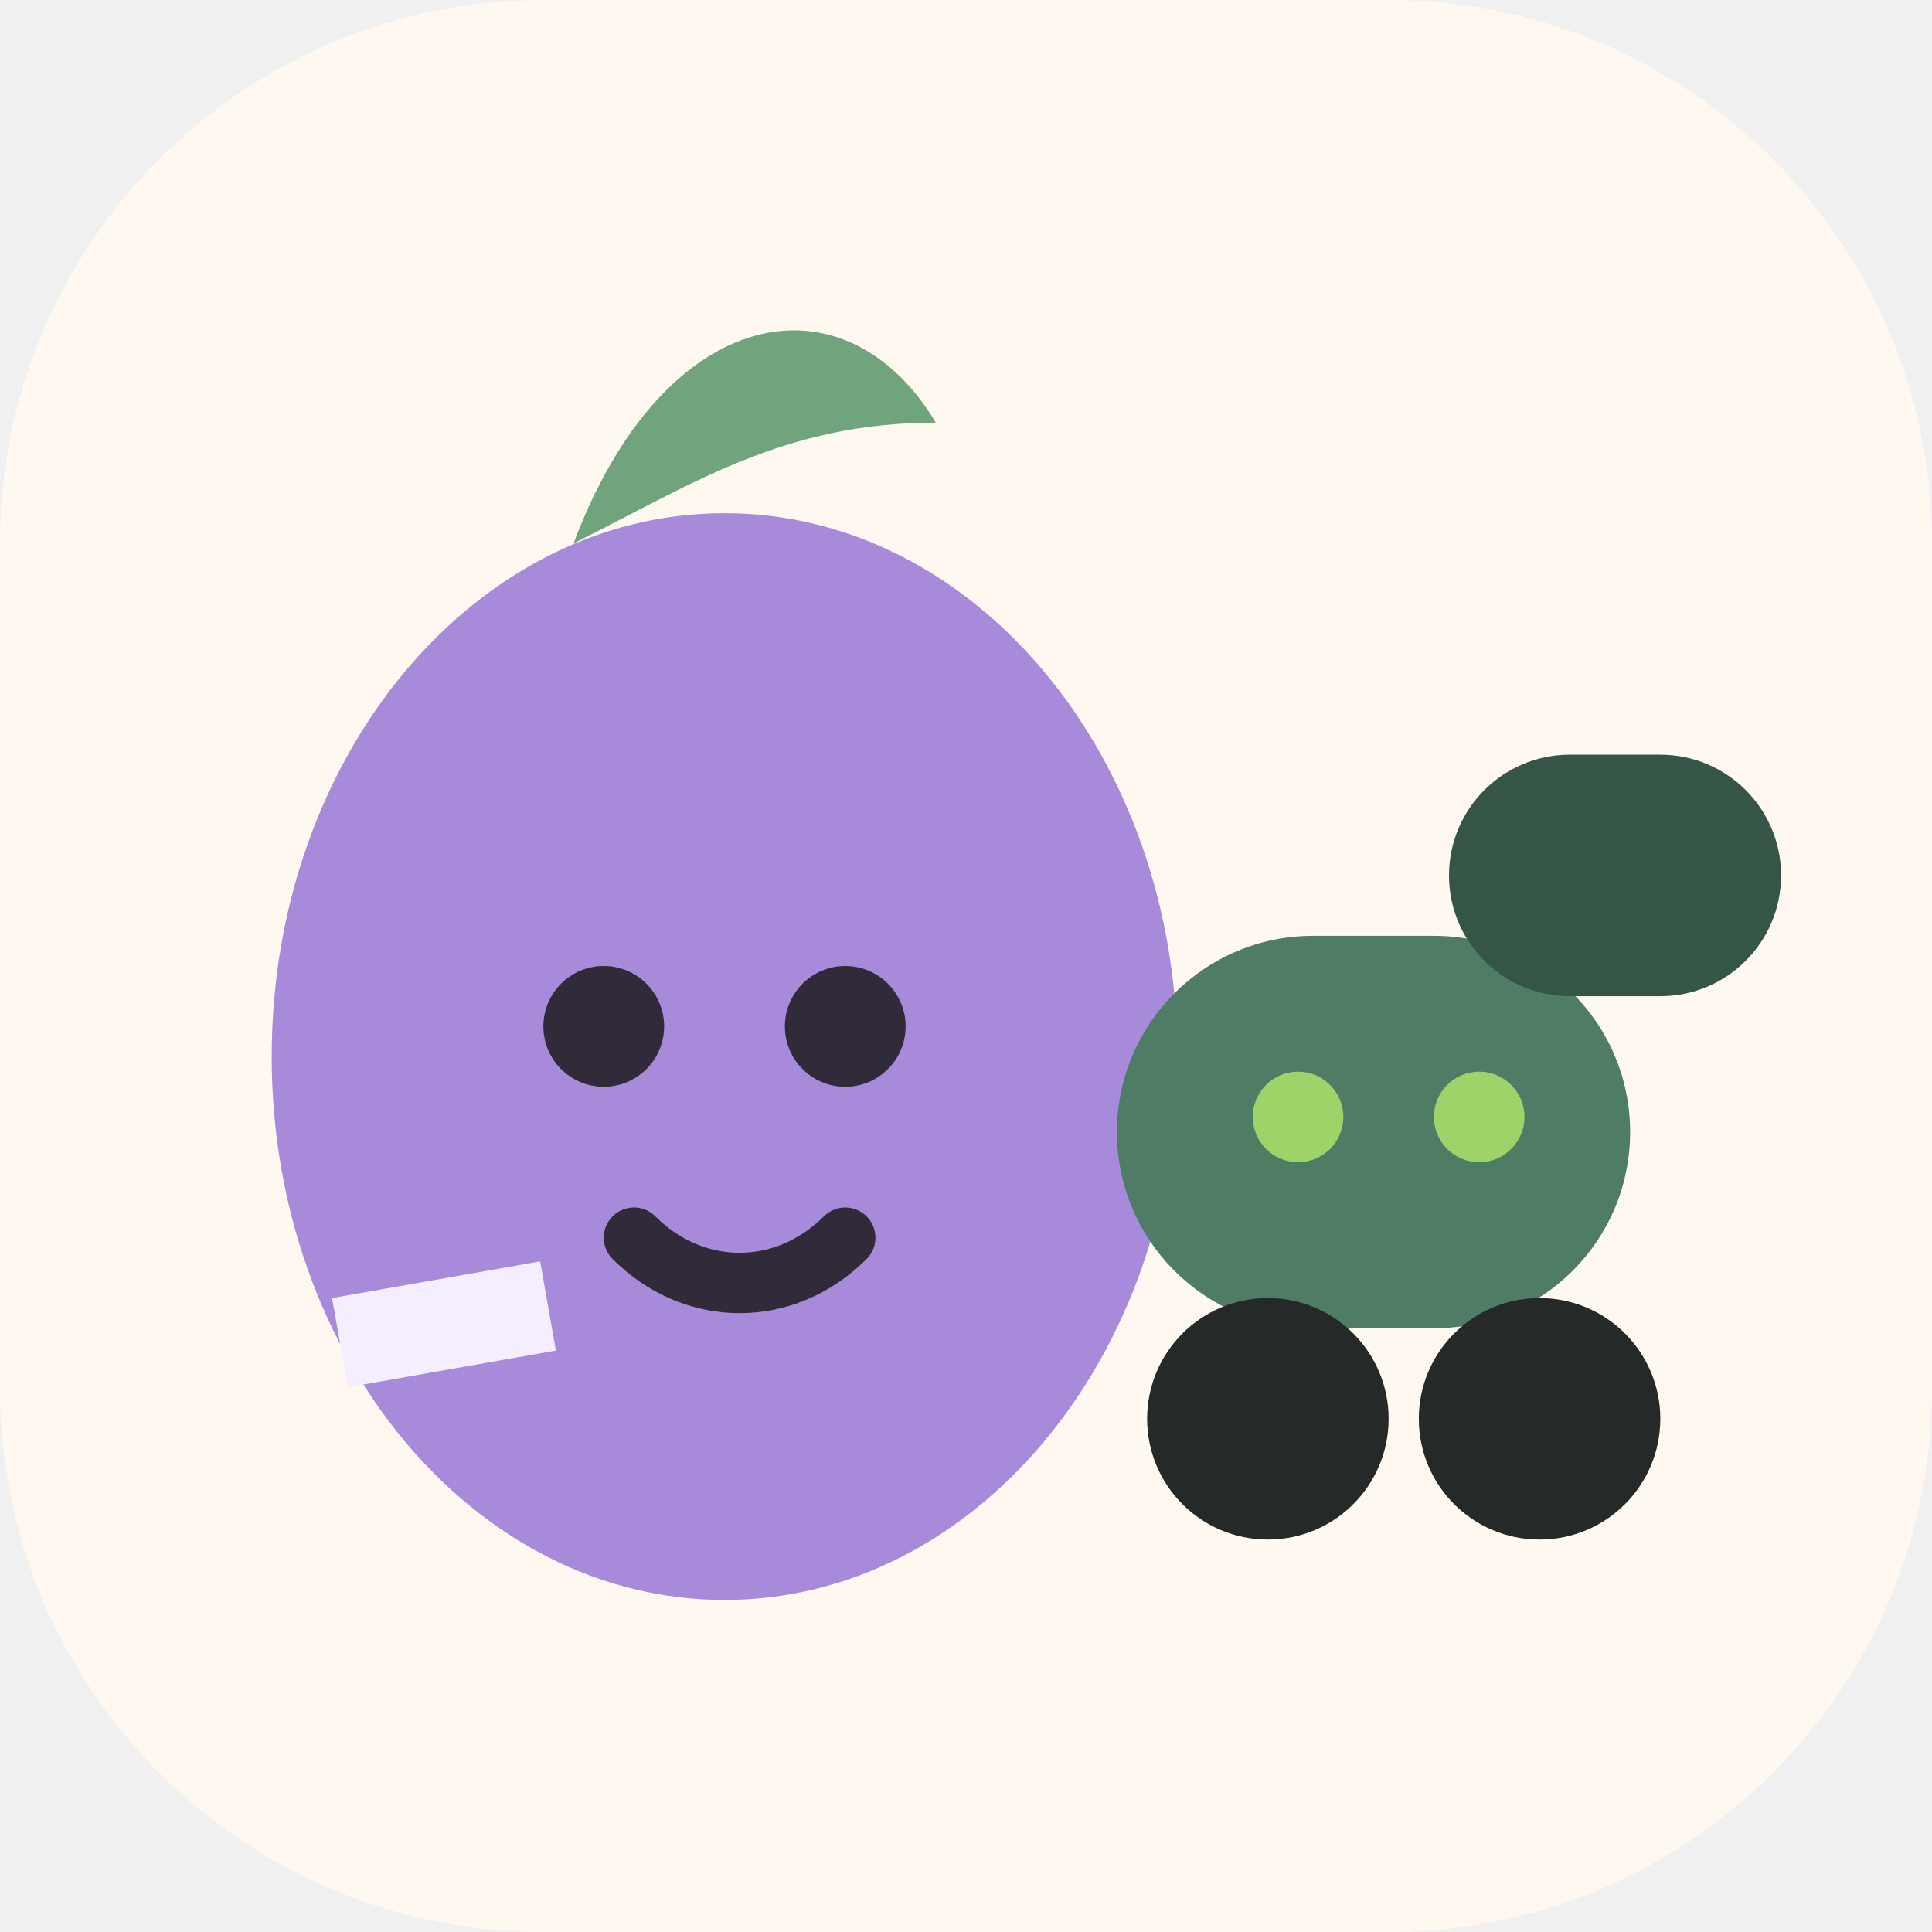
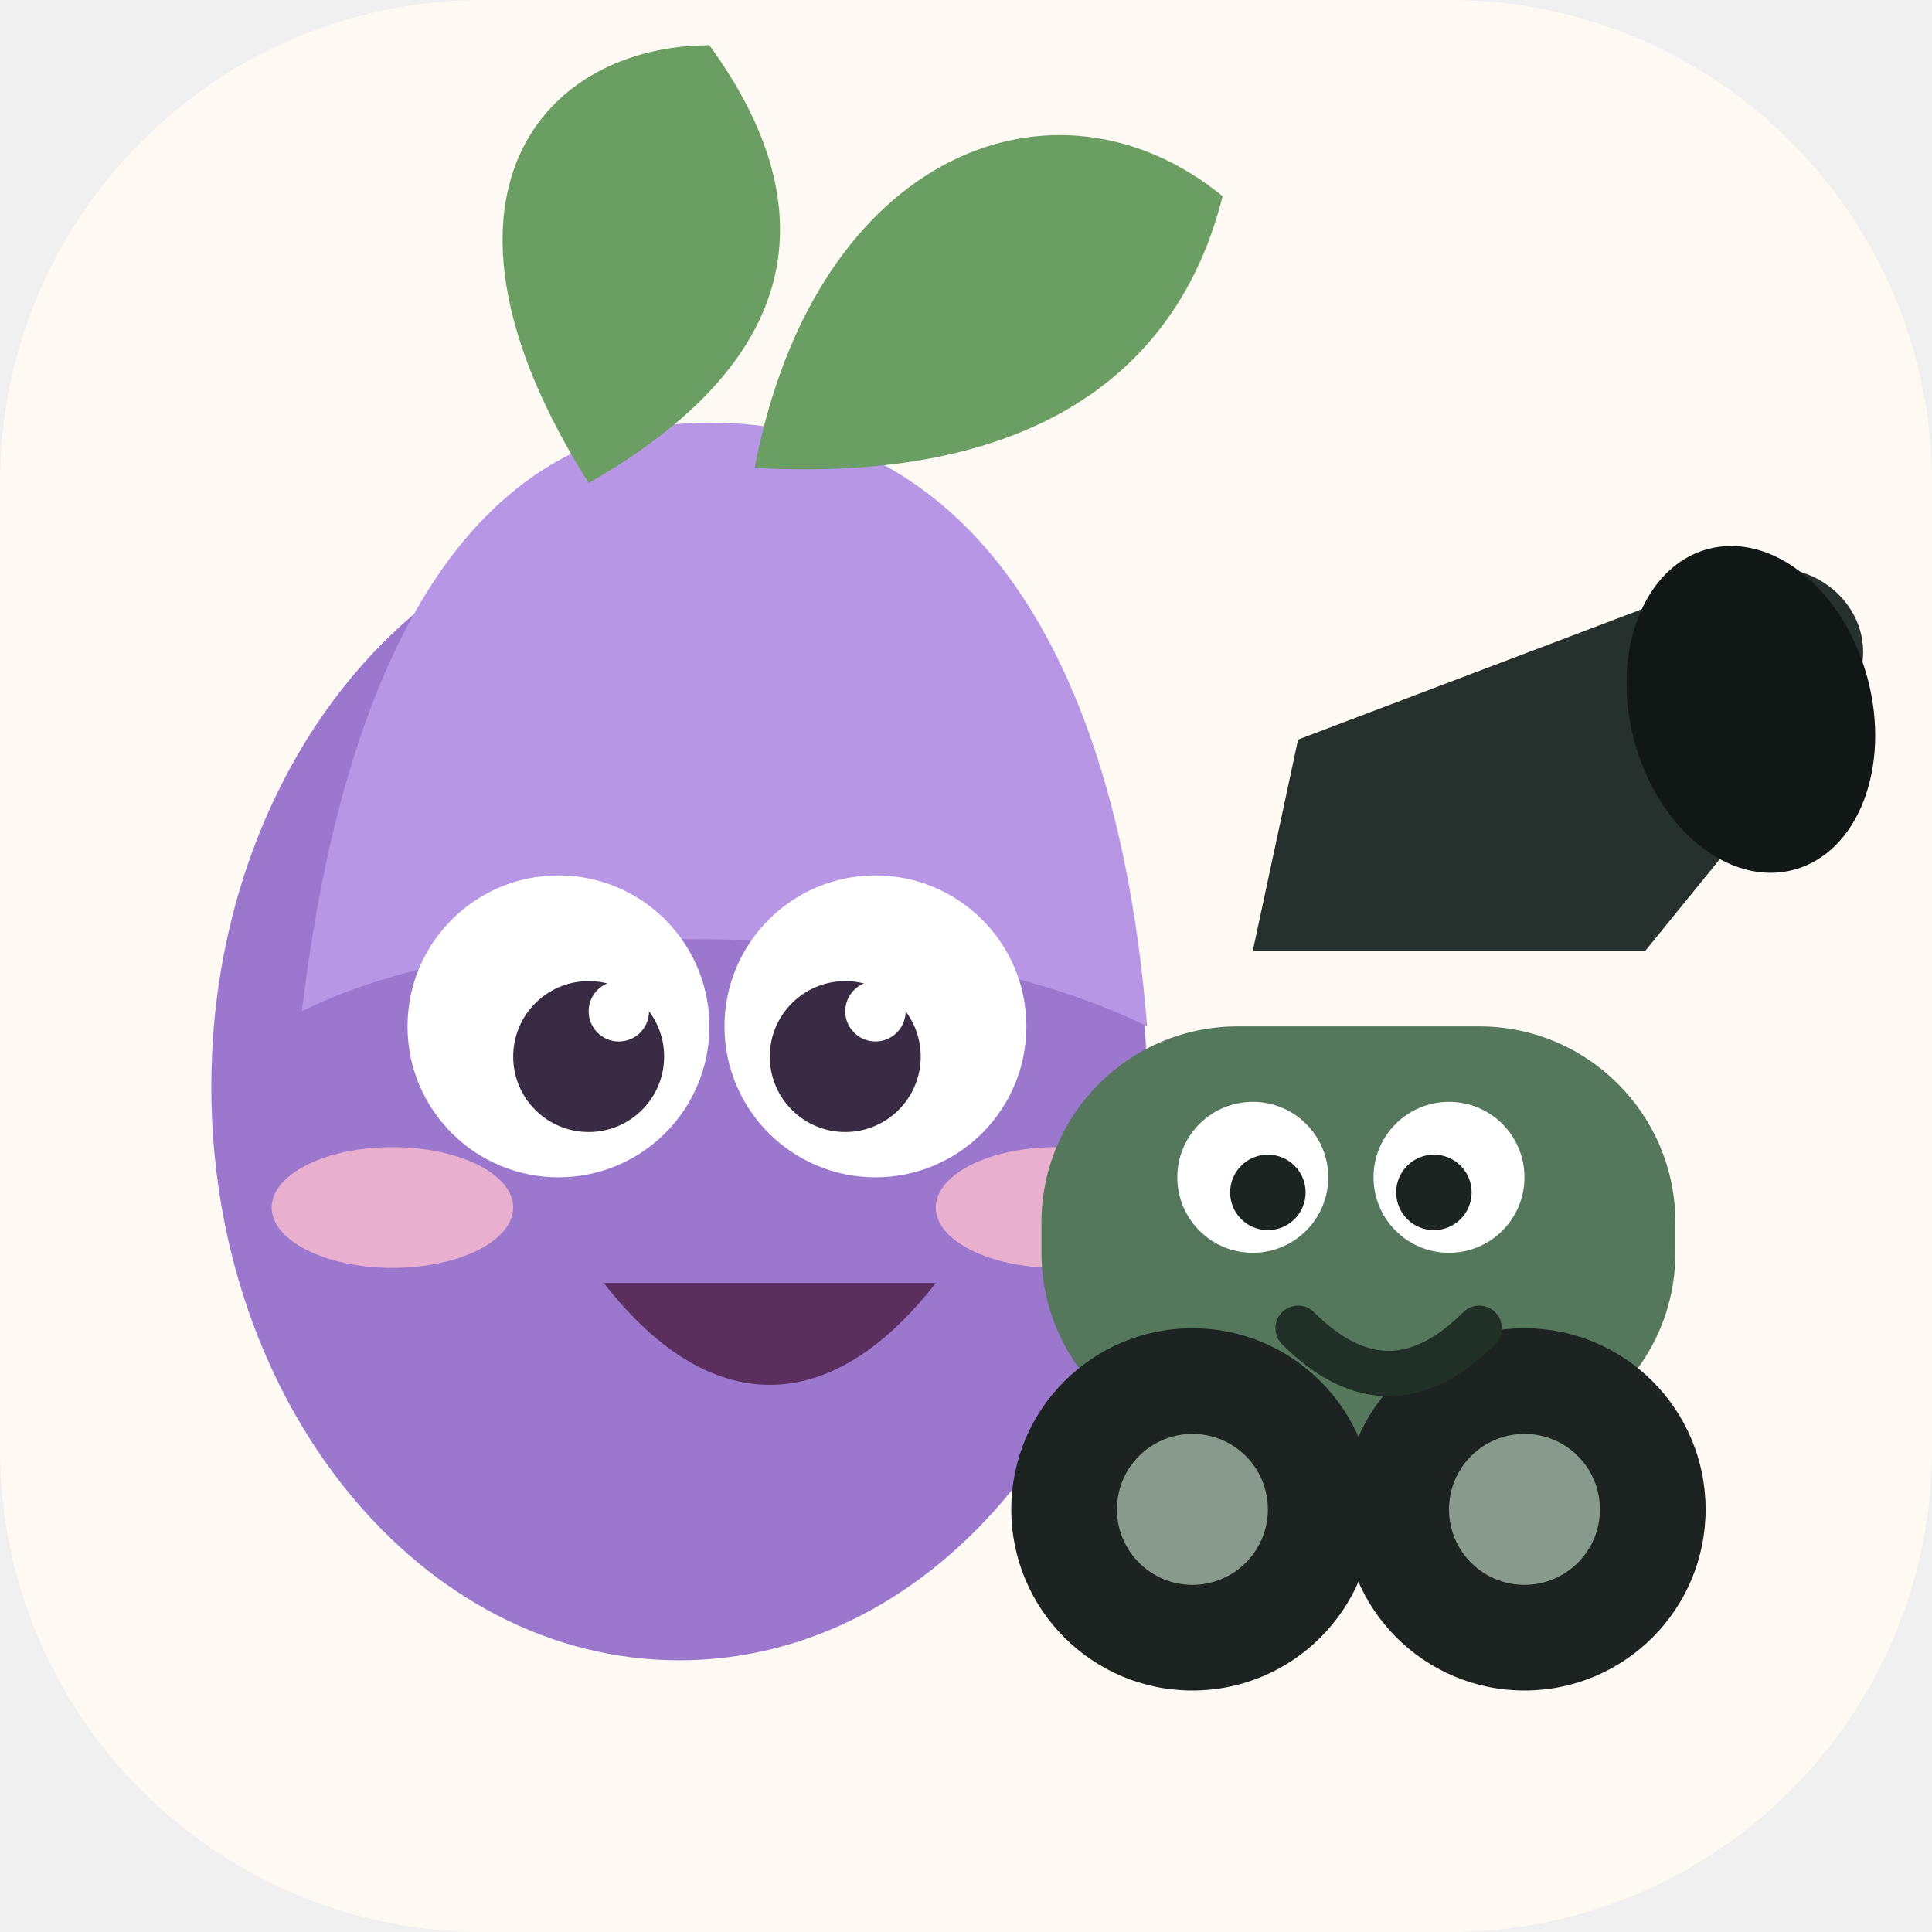
- <svg xmlns="http://www.w3.org/2000/svg" viewBox="0 0 64 64">
-   <rect width="64" height="64" rx="18" fill="#FFF8F1" />
-   <ellipse cx="24" cy="35" rx="15" ry="18" fill="#A78BDA" />
-   <path d="M19 18c3-8 9-9 12-4-5 0-8 2-12 4Z" fill="#6FA47D" />
-   <circle cx="20" cy="34" r="2" fill="#302A39" />
-   <circle cx="28" cy="34" r="2" fill="#302A39" />
-   <path d="M21 41c2 2 5 2 7 0" stroke="#302A39" stroke-width="2" fill="none" stroke-linecap="round" />
-   <path d="M11 43h7v3h-7z" fill="#F5EEFF" transform="rotate(-10 11 43)" />
-   <rect x="37" y="31" width="17" height="13" rx="6.5" fill="#4F7C64" />
-   <rect x="48" y="25" width="11" height="8" rx="4" fill="#355646" />
-   <circle cx="42" cy="47" r="4" fill="#252A28" />
-   <circle cx="51" cy="47" r="4" fill="#252A28" />
-   <circle cx="43" cy="37" r="1.5" fill="#9ED36A" />
-   <circle cx="49" cy="37" r="1.5" fill="#9ED36A" />
+ <svg xmlns="http://www.w3.org/2000/svg" viewBox="0 0 128 128">
+   <rect width="128" height="128" rx="32" fill="#FFF9F3" />
+   <ellipse cx="45" cy="72" rx="31" ry="38" fill="#9B78CE" />
+   <path d="M20 67c3-25 12-39 27-39 17 0 27 15 29 40-14-7-42-8-56-1Z" fill="#B696E5" />
+   <path d="M39 32c-12-19-3-29 8-29 8 11 6 21-8 29ZM50 31C54 10 70 4 81 13 78 25 68 32 50 31Z" fill="#6A9E63" />
+   <circle cx="37" cy="68" r="10" fill="#FFF" />
+   <circle cx="58" cy="68" r="10" fill="#FFF" />
+   <circle cx="39" cy="70" r="5" fill="#392B44" />
+   <circle cx="56" cy="70" r="5" fill="#392B44" />
+   <circle cx="41" cy="67" r="2" fill="#FFF" />
+   <circle cx="58" cy="67" r="2" fill="#FFF" />
+   <path d="M40 85c7 9 15 9 22 0" fill="#5A2E5D" />
+   <ellipse cx="26" cy="80" rx="8" ry="4" fill="#E8AFCF" />
+   <ellipse cx="70" cy="80" rx="8" ry="4" fill="#E8AFCF" />
+   <rect x="69" y="68" width="42" height="28" rx="13" fill="#55775B" />
+   <path d="M83 63h26l13-16c4-5-1-11-7-9L86 49Z" fill="#26302C" />
+   <ellipse cx="116" cy="47" rx="8" ry="11" fill="#111714" transform="rotate(-15 116 47)" />
+   <circle cx="79" cy="100" r="12" fill="#1C2320" />
+   <circle cx="101" cy="100" r="12" fill="#1C2320" />
+   <circle cx="79" cy="100" r="5" fill="#879A8D" />
+   <circle cx="101" cy="100" r="5" fill="#879A8D" />
+   <circle cx="83" cy="78" r="5" fill="#FFF" />
+   <circle cx="96" cy="78" r="5" fill="#FFF" />
+   <circle cx="84" cy="79" r="2.5" fill="#1B2420" />
+   <circle cx="95" cy="79" r="2.5" fill="#1B2420" />
+   <path d="M86 88c4 4 8 4 12 0" fill="none" stroke="#203027" stroke-width="3" stroke-linecap="round" />
</svg>
